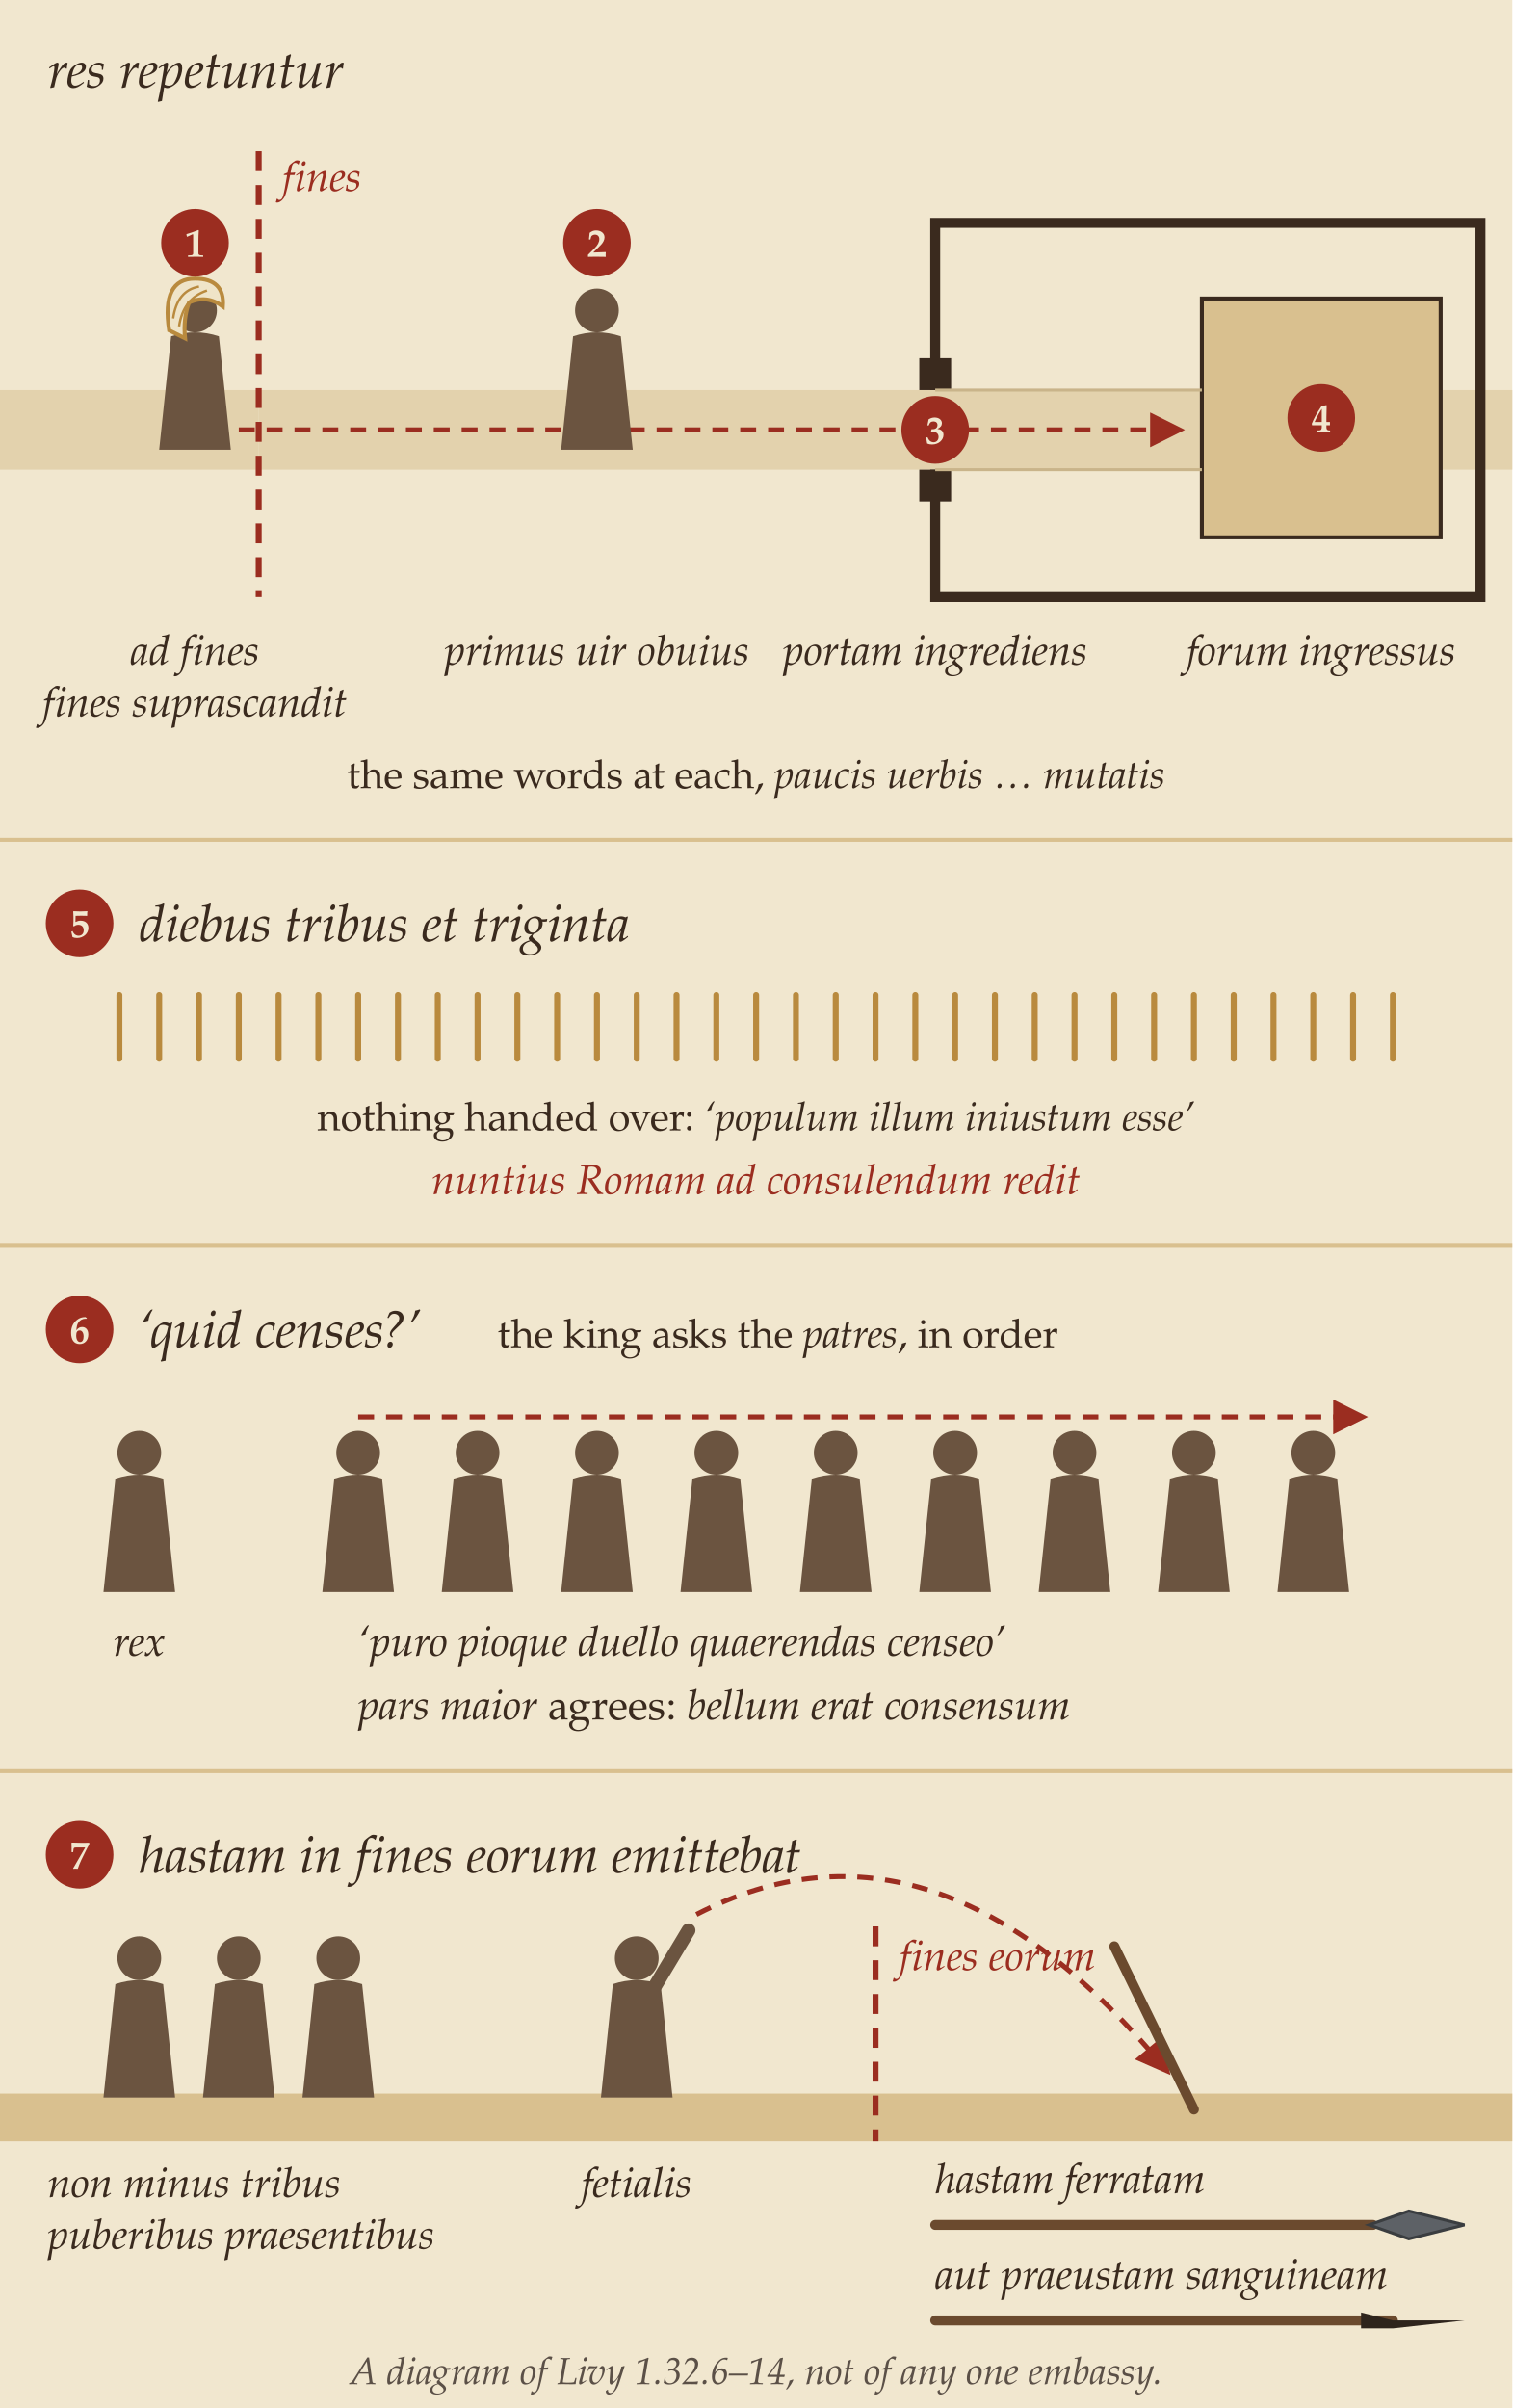
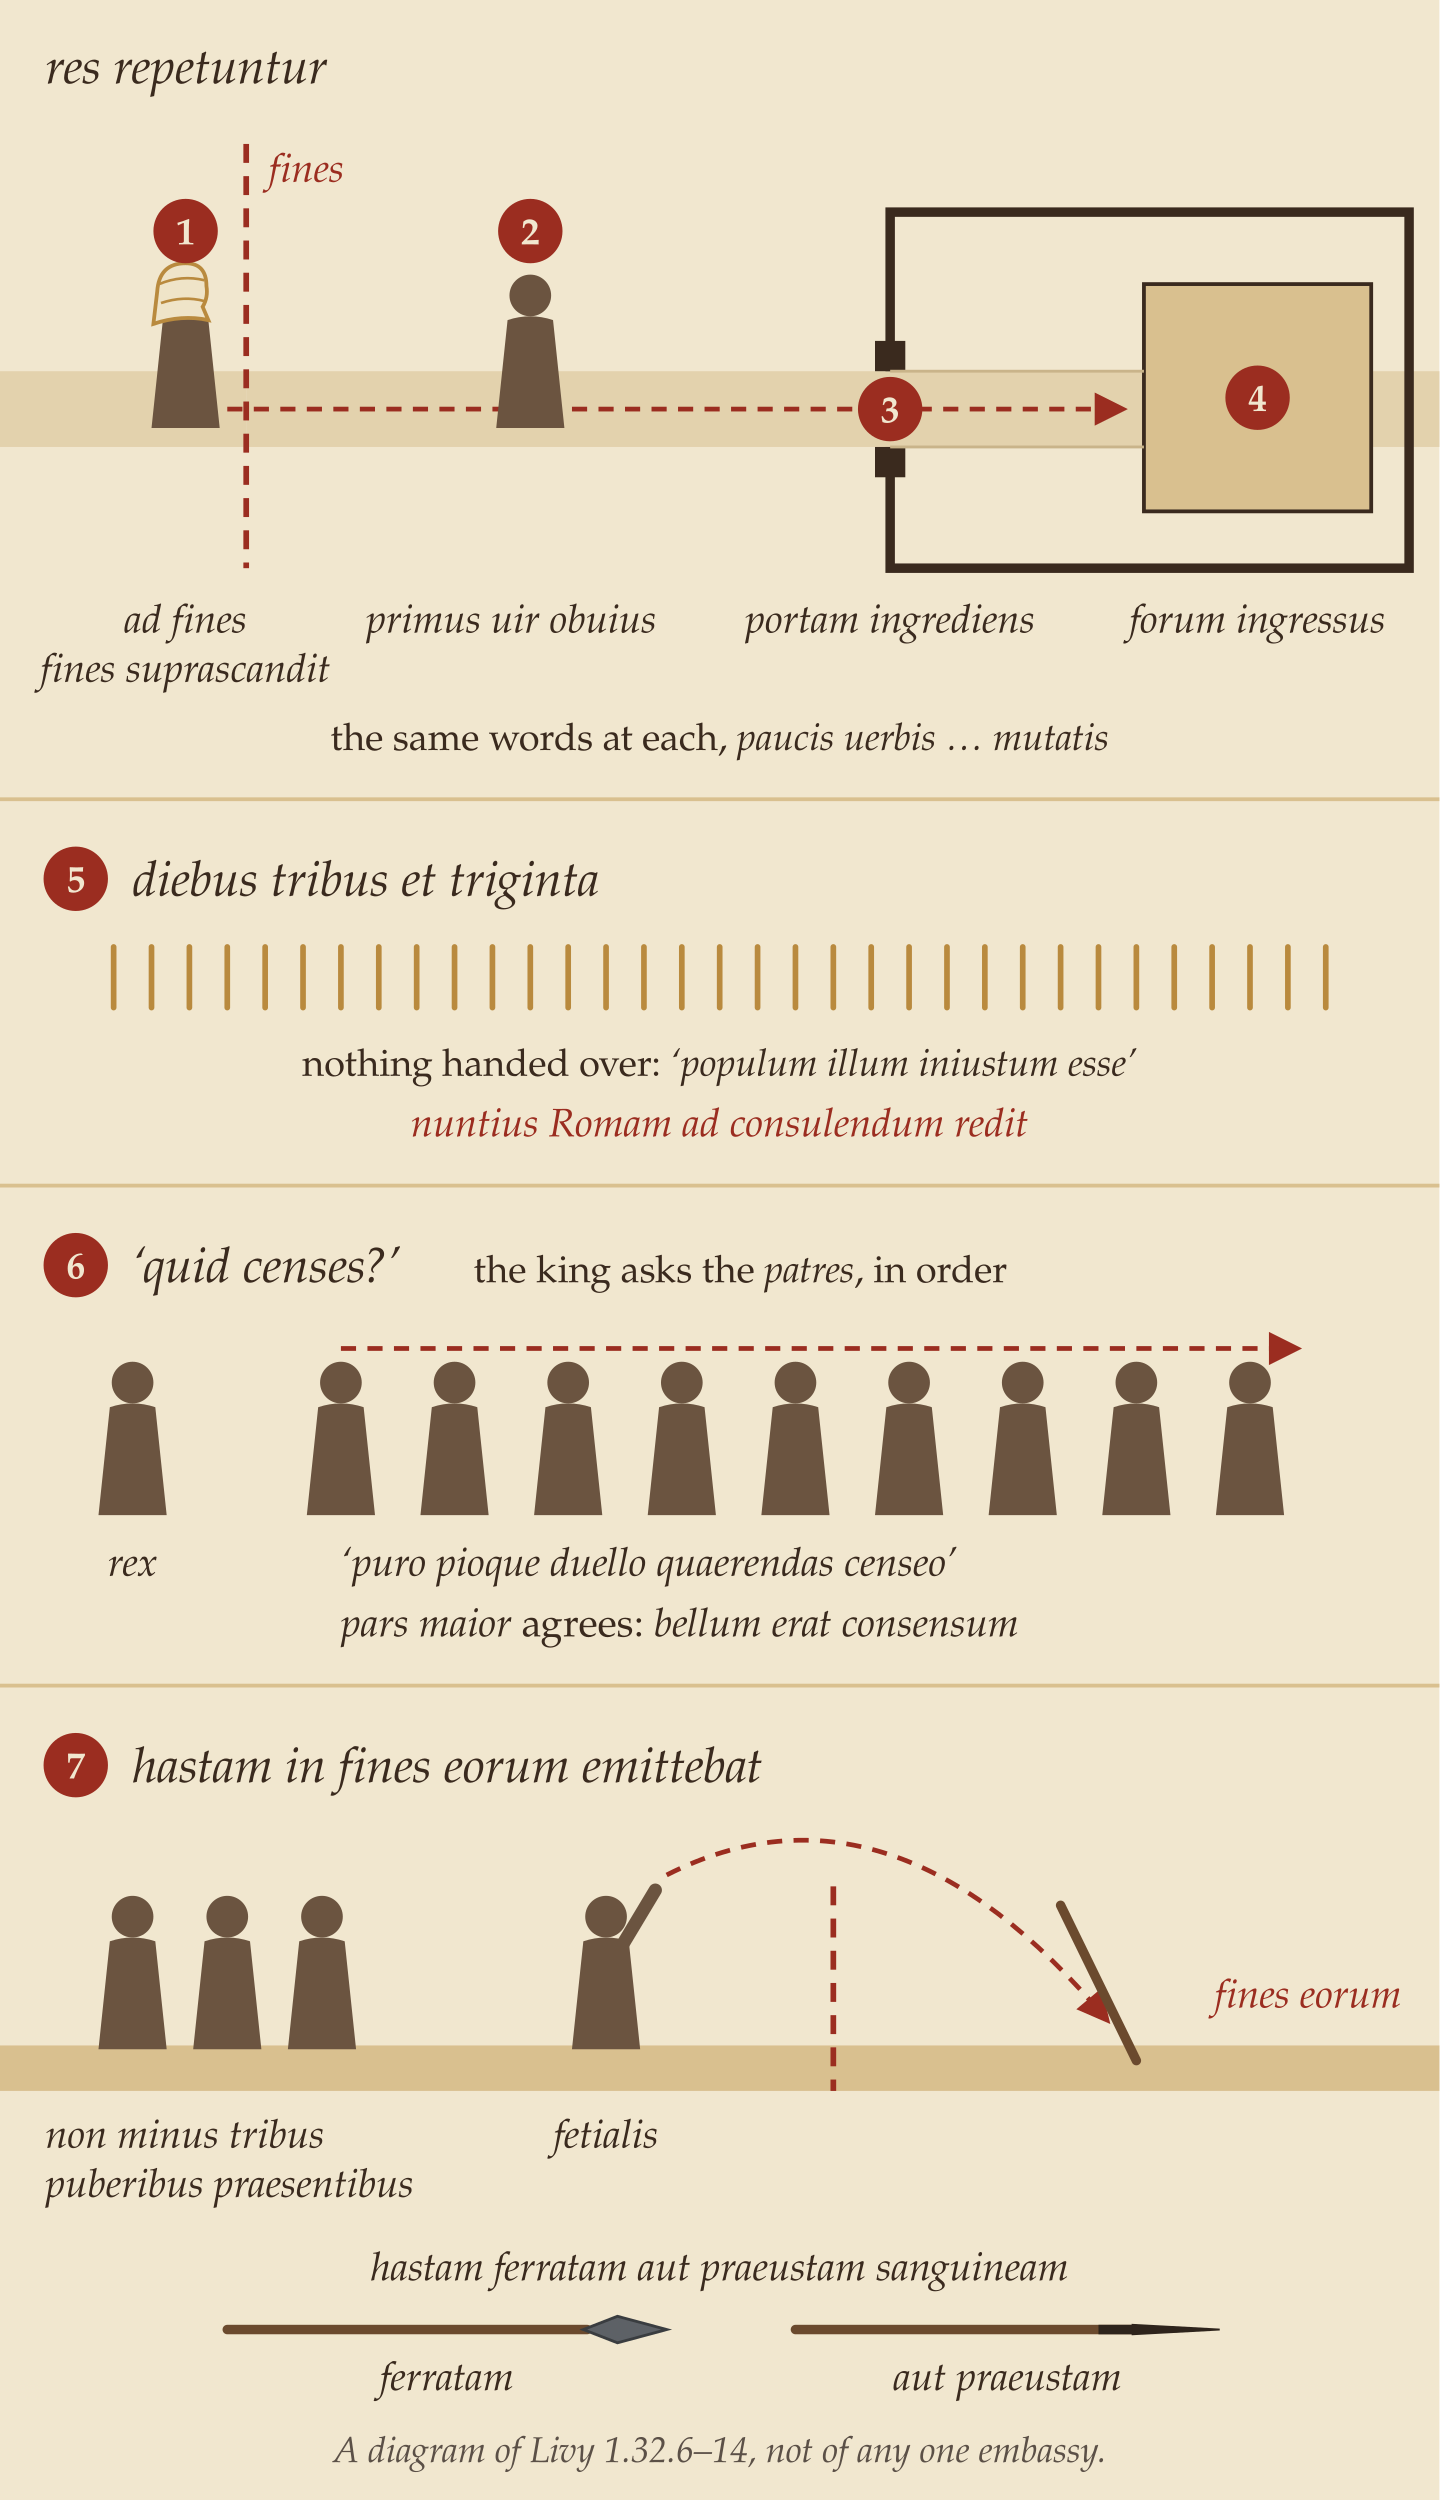
- <svg xmlns="http://www.w3.org/2000/svg" viewBox="0 0 760 1210" font-family="Iowan Old Style, Palatino, Georgia, serif" role="img" aria-label="Diagram of the fetial rite as Livy gives it at 1.32.6–14, in seven numbered stations: the demand at the border, to the first man met, at the gate and in the forum; thirty-three days; the king consulting the patres at Rome; a fetialis throwing a spear into the other people's land before three grown men">
+ <svg xmlns="http://www.w3.org/2000/svg" viewBox="0 0 760 1320" font-family="Iowan Old Style, Palatino, Georgia, serif" role="img" aria-label="Diagram of the fetial rite as Livy gives it at 1.32.6–14, in seven numbered stations: the demand at the border, to the first man met, at the gate and in the forum; thirty-three days; the king consulting the patres at Rome; a fetialis throwing a spear into the other people's land before three grown men">
  <defs>
    <marker id="ah" viewBox="0 0 10 10" refX="8" refY="5" markerWidth="7" markerHeight="7" orient="auto-start-reverse">
      <path d="M0 0L10 5L0 10z" fill="#9b2d20" />
    </marker>
    <g id="man">
      <circle cx="0" cy="-70" r="11" fill="#6b5440" />
      <path d="M-12 -57 Q0 -61 12 -57 L18 0 H-18 Z" fill="#6b5440" />
    </g>
    <g id="envoy">
      <path d="M-12 -57 Q0 -61 12 -57 L18 0 H-18 Z" fill="#6b5440" />
      <circle cx="0" cy="-70" r="11" fill="#6b5440" />
-       <path d="M-13 -60 Q-17 -86 0 -86 Q15 -86 14 -72 Q6 -78 -3 -74 Q-6 -66 -5 -56 Z" fill="#efe4c8" stroke="#b98a3e" stroke-width="2" />
-       <path d="M-11 -66 Q-9 -80 2 -82 M-8 -62 Q-6 -76 6 -80" fill="none" stroke="#b98a3e" stroke-width="1.2" />
-     </g>
-     <g id="badge-shape">
-       <circle r="17" fill="#9b2d20" />
+       <path d="M11 -75 Q11 -87 0 -87 Q-14 -87 -15 -72 L-17 -55 Q-2 -60 12 -57 L9 -64 Q12 -69 11 -75 Z" fill="#efe4c8" stroke="#b98a3e" stroke-width="2" />
+       <path d="M-13 -66 Q-1 -70 10 -67 M-14 -76 Q-2 -81 10 -78" fill="none" stroke="#b98a3e" stroke-width="1.4" />
    </g>
  </defs>
-   <rect width="760" height="1210" fill="#f1e7cf" />
+   <rect width="760" height="1320" fill="#f1e7cf" />
  <text x="24" y="44" font-size="26" font-style="italic" fill="#3a2a1e">res repetuntur</text>
  <path d="M130 196 H760 V236 H130 Z" fill="#e3d2ad" />
  <path d="M0 196 H130 V236 H0 Z" fill="#e3d2ad" />
  <path d="M470 196 V112 H744 V300 H470 V236" fill="none" stroke="#3a2a1e" stroke-width="5" />
  <rect x="462" y="180" width="16" height="16" fill="#3a2a1e" />
  <rect x="462" y="236" width="16" height="16" fill="#3a2a1e" />
  <rect x="604" y="150" width="120" height="120" fill="#d9c08f" stroke="#3a2a1e" stroke-width="2" />
  <path d="M470 196 H604 M470 236 H604" stroke="#c9b48a" stroke-width="1.5" />
  <path d="M130 76 V300" stroke="#9b2d20" stroke-width="3" stroke-dasharray="10 7" />
  <text x="142" y="96" font-size="21" font-style="italic" fill="#9b2d20">fines</text>
  <path d="M120 216 H592" fill="none" stroke="#9b2d20" stroke-width="2.5" stroke-dasharray="8 6" marker-end="url(#ah)" />
  <use href="#envoy" x="98" y="226" />
-   <use href="#man" x="300" y="226" />
+   <use href="#man" x="280" y="226" />
  <g font-size="20" font-weight="bold" fill="#f1e7cf" text-anchor="middle">
    <circle cx="98" cy="122" r="17" fill="#9b2d20" />
    <text x="98" y="129">1</text>
-     <circle cx="300" cy="122" r="17" fill="#9b2d20" />
-     <text x="300" y="129">2</text>
+     <circle cx="280" cy="122" r="17" fill="#9b2d20" />
+     <text x="280" y="129">2</text>
    <circle cx="470" cy="216" r="17" fill="#9b2d20" />
    <text x="470" y="223">3</text>
    <circle cx="664" cy="210" r="17" fill="#9b2d20" />
    <text x="664" y="217">4</text>
  </g>
  <g font-size="21" font-style="italic" fill="#3a2a1e" text-anchor="middle">
    <text x="98" y="334">ad fines</text>
    <text x="98" y="360">fines suprascandit</text>
-     <text x="300" y="334">primus uir obuius</text>
+     <text x="270" y="334">primus uir obuius</text>
    <text x="470" y="334">portam ingrediens</text>
    <text x="664" y="334">forum ingressus</text>
  </g>
  <text x="380" y="396" text-anchor="middle" font-size="20" fill="#3a2a1e">the same words at each, <tspan font-style="italic">paucis uerbis … mutatis</tspan>
  </text>
  <path d="M0 422 H760" stroke="#d9c08f" stroke-width="2" />
  <circle cx="40" cy="464" r="17" fill="#9b2d20" />
  <text x="40" y="471" text-anchor="middle" font-size="20" font-weight="bold" fill="#f1e7cf">5</text>
  <text x="70" y="473" font-size="26" font-style="italic" fill="#3a2a1e">diebus tribus et triginta</text>
  <g stroke="#b98a3e" stroke-width="3" stroke-linecap="round">
    <path d="M60 500v32M80 500v32M100 500v32M120 500v32M140 500v32M160 500v32M180 500v32M200 500v32M220 500v32M240 500v32M260 500v32" />
    <path d="M280 500v32M300 500v32M320 500v32M340 500v32M360 500v32M380 500v32M400 500v32M420 500v32M440 500v32M460 500v32M480 500v32" />
    <path d="M500 500v32M520 500v32M540 500v32M560 500v32M580 500v32M600 500v32M620 500v32M640 500v32M660 500v32M680 500v32M700 500v32" />
  </g>
  <text x="380" y="568" text-anchor="middle" font-size="20" fill="#3a2a1e">nothing handed over: <tspan font-style="italic">‘populum illum iniustum esse’</tspan>
  </text>
  <text x="380" y="600" text-anchor="middle" font-size="21" font-style="italic" fill="#9b2d20">nuntius Romam ad consulendum redit</text>
  <path d="M0 626 H760" stroke="#d9c08f" stroke-width="2" />
  <circle cx="40" cy="668" r="17" fill="#9b2d20" />
  <text x="40" y="675" text-anchor="middle" font-size="20" font-weight="bold" fill="#f1e7cf">6</text>
  <text x="70" y="677" font-size="26" font-style="italic" fill="#3a2a1e">‘quid censes?’</text>
  <text x="250" y="677" font-size="20" fill="#3a2a1e">the king asks the <tspan font-style="italic">patres</tspan>, in order</text>
  <use href="#man" x="70" y="800" />
  <text x="70" y="832" text-anchor="middle" font-size="21" font-style="italic" fill="#3a2a1e">rex</text>
  <g>
    <use href="#man" x="180" y="800" />
    <use href="#man" x="240" y="800" />
    <use href="#man" x="300" y="800" />
    <use href="#man" x="360" y="800" />
    <use href="#man" x="420" y="800" />
    <use href="#man" x="480" y="800" />
    <use href="#man" x="540" y="800" />
    <use href="#man" x="600" y="800" />
    <use href="#man" x="660" y="800" />
  </g>
  <path d="M180 712 H684" fill="none" stroke="#9b2d20" stroke-width="2.5" stroke-dasharray="8 6" marker-end="url(#ah)" />
  <text x="180" y="832" font-size="21" font-style="italic" fill="#3a2a1e">‘puro pioque duello quaerendas censeo’</text>
  <text x="180" y="864" font-size="21" fill="#3a2a1e">
    <tspan font-style="italic">pars maior</tspan> agrees: <tspan font-style="italic">bellum erat consensum</tspan>
  </text>
  <path d="M0 890 H760" stroke="#d9c08f" stroke-width="2" />
  <circle cx="40" cy="932" r="17" fill="#9b2d20" />
  <text x="40" y="939" text-anchor="middle" font-size="20" font-weight="bold" fill="#f1e7cf">7</text>
  <text x="70" y="941" font-size="26" font-style="italic" fill="#3a2a1e">hastam in fines eorum emittebat</text>
-   <path d="M0 1052 H760 V1076 H0 Z" fill="#d9c08f" />
-   <path d="M440 968 V1076" stroke="#9b2d20" stroke-width="3" stroke-dasharray="10 7" />
-   <text x="452" y="990" font-size="21" font-style="italic" fill="#9b2d20">fines eorum</text>
-   <use href="#man" x="70" y="1054" />
-   <use href="#man" x="120" y="1054" />
-   <use href="#man" x="170" y="1054" />
-   <use href="#man" x="320" y="1054" />
-   <path d="M328 1000 L346 970" stroke="#6b5440" stroke-width="7" stroke-linecap="round" />
-   <path d="M350 962 Q470 900 586 1040" fill="none" stroke="#9b2d20" stroke-width="2.5" stroke-dasharray="8 6" marker-end="url(#ah)" />
-   <path d="M600 1060 L560 978" stroke="#6b4a2e" stroke-width="5" stroke-linecap="round" />
+   <path d="M0 1080 H760 V1104 H0 Z" fill="#d9c08f" />
+   <path d="M440 996 V1104" stroke="#9b2d20" stroke-width="3" stroke-dasharray="10 7" />
+   <use href="#man" x="70" y="1082" />
+   <use href="#man" x="120" y="1082" />
+   <use href="#man" x="170" y="1082" />
+   <use href="#man" x="320" y="1082" />
+   <path d="M328 1028 L346 998" stroke="#6b5440" stroke-width="7" stroke-linecap="round" />
+   <path d="M352 990 Q470 930 584 1066" fill="none" stroke="#9b2d20" stroke-width="2.5" stroke-dasharray="8 6" marker-end="url(#ah)" />
+   <path d="M600 1088 L560 1006" stroke="#6b4a2e" stroke-width="5" stroke-linecap="round" />
+   <text x="740" y="1060" text-anchor="end" font-size="21" font-style="italic" fill="#9b2d20">fines eorum</text>
  <g font-size="21" font-style="italic" fill="#3a2a1e">
-     <text x="24" y="1104">non minus tribus</text>
-     <text x="24" y="1130">puberibus praesentibus</text>
-     <text x="320" y="1104" text-anchor="middle">fetialis</text>
+     <text x="24" y="1134">non minus tribus</text>
+     <text x="24" y="1160">puberibus praesentibus</text>
+     <text x="320" y="1134" text-anchor="middle">fetialis</text>
  </g>
-   <g font-size="21" font-style="italic" fill="#3a2a1e">
-     <text x="470" y="1102">hastam ferratam</text>
-     <text x="470" y="1150">aut praeustam sanguineam</text>
+   <text x="380" y="1204" text-anchor="middle" font-size="21" font-style="italic" fill="#3a2a1e">hastam ferratam aut praeustam sanguineam</text>
+   <path d="M120 1230 H310" stroke="#6b4a2e" stroke-width="5" stroke-linecap="round" />
+   <path d="M308 1230 L326 1223 L352 1230 L326 1237 Z" fill="#5d6166" stroke="#3a3d40" stroke-width="1.5" />
+   <path d="M420 1230 H600" stroke="#6b4a2e" stroke-width="5" stroke-linecap="round" />
+   <path d="M598 1227.5 L644 1230 L598 1232.5 Z" fill="#2e241c" stroke="#2e241c" stroke-width="1" />
+   <path d="M580 1227.5 H600 V1232.5 H580 Z" fill="#2e241c" />
+   <g font-size="21" font-style="italic" fill="#3a2a1e" text-anchor="middle">
+     <text x="236" y="1262">ferratam</text>
+     <text x="532" y="1262">aut praeustam</text>
  </g>
-   <path d="M470 1118 H690" stroke="#6b4a2e" stroke-width="5" stroke-linecap="round" />
-   <path d="M688 1118 L708 1111 L736 1118 L708 1125 Z" fill="#5d6166" stroke="#3a3d40" stroke-width="1.5" />
-   <path d="M470 1166 H700" stroke="#6b4a2e" stroke-width="5" stroke-linecap="round" />
-   <path d="M684 1162 L700 1166 L736 1166 L700 1170 L684 1170 Z" fill="#2e241c" />
-   <text x="380" y="1198" text-anchor="middle" font-size="19" font-style="italic" fill="#5b5047">A diagram of Livy 1.32.6–14, not of any one embassy.</text>
+   <text x="380" y="1300" text-anchor="middle" font-size="19" font-style="italic" fill="#5b5047">A diagram of Livy 1.32.6–14, not of any one embassy.</text>
</svg>
